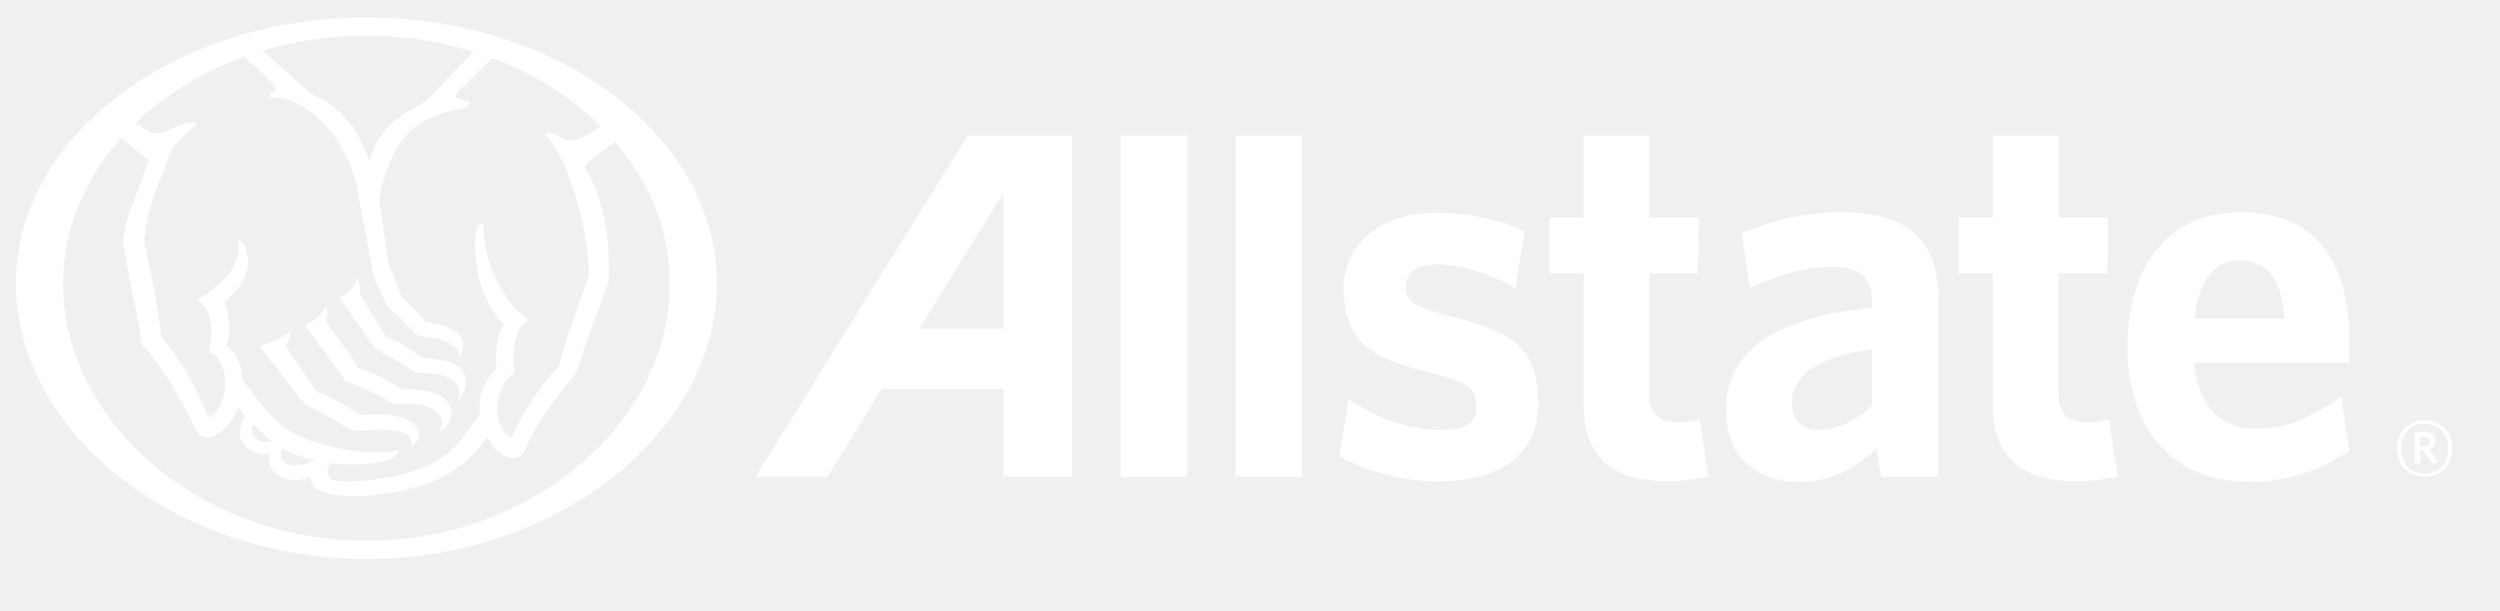
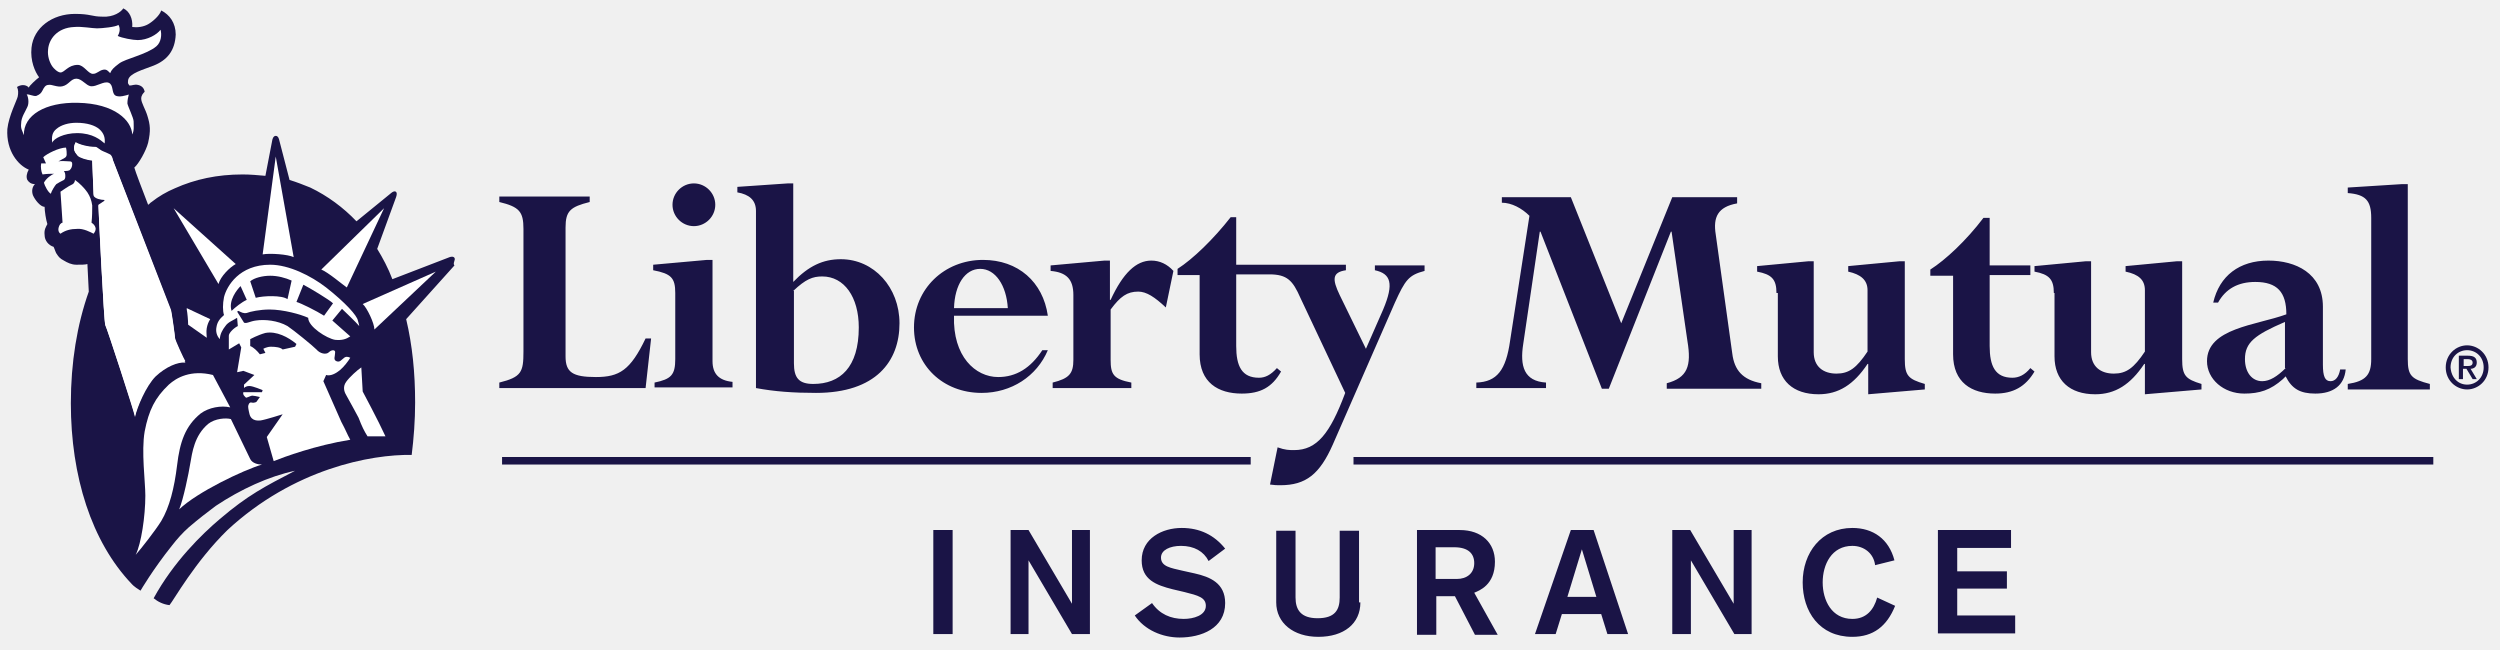
- <svg xmlns="http://www.w3.org/2000/svg" width="127" height="31" viewBox="0 0 127 31" fill="none">
-   <path d="M123.169 24.217C122.347 24.217 121.771 23.644 121.771 22.791C121.771 21.94 122.354 21.356 123.169 21.356C123.995 21.356 124.568 21.934 124.568 22.791C124.565 23.642 123.982 24.217 123.169 24.217ZM123.169 21.523C122.503 21.523 121.974 21.978 121.974 22.791C121.974 23.595 122.503 24.05 123.169 24.05C123.84 24.05 124.37 23.595 124.37 22.791C124.37 21.978 123.835 21.523 123.169 21.523ZM123.583 23.554L123.11 22.878H122.956V23.531H122.683V21.95H123.164C123.498 21.95 123.719 22.114 123.719 22.41C123.719 22.636 123.596 22.785 123.398 22.847L123.856 23.492L123.583 23.554ZM123.162 22.194H122.956V22.662H123.151C123.329 22.662 123.442 22.59 123.442 22.428C123.439 22.274 123.342 22.194 123.162 22.194ZM49.157 6.89L38.377 24.217H42.041C42.041 24.217 44.699 19.904 44.792 19.757H50.977L50.98 24.22H54.458V6.89H49.157ZM50.972 16.687H46.72C46.985 16.266 50.972 9.787 50.972 9.787V16.687ZM56.926 6.89H60.307V24.22H56.926V6.89ZM62.767 6.89H66.143V24.22H62.767V6.89ZM73.583 16.034C71.745 15.554 71.359 15.286 71.408 14.52C71.446 13.826 72.012 13.428 72.958 13.428C74.125 13.428 75.555 13.839 76.783 14.528L76.976 14.638L77.442 11.746L77.331 11.695C76.071 11.119 74.562 10.813 72.958 10.813C71.415 10.813 70.102 11.289 69.256 12.152C68.585 12.841 68.24 13.731 68.258 14.721C68.318 17.392 69.59 18.148 72.608 18.924C74.603 19.415 75.01 19.708 74.994 20.659C74.984 21.513 74.472 21.837 73.117 21.837C71.698 21.837 70.099 21.315 68.711 20.407L68.51 20.274L68.043 23.176L68.143 23.233C69.223 23.827 71.071 24.451 73.017 24.451C74.904 24.451 76.298 24.004 77.159 23.133C77.83 22.449 78.161 21.526 78.146 20.379C78.095 17.508 76.647 16.824 73.583 16.034ZM86.347 21.299L86.172 21.346C85.941 21.41 85.645 21.444 85.244 21.444C84.242 21.444 83.776 20.991 83.776 20.014V13.877H86.254L86.303 11.055H83.779V6.887H80.455V11.055H78.717V13.877H80.455V20.523C80.455 23.156 81.828 24.441 84.663 24.441C85.578 24.441 86.139 24.336 86.635 24.228L86.787 24.199L86.347 21.299ZM93.543 10.785C91.44 10.785 89.854 11.296 88.591 11.793L88.471 11.839L88.905 14.618L89.095 14.536C90.609 13.867 91.892 13.553 93.142 13.553C94.474 13.553 95.101 14.104 95.101 15.291V15.631C90.108 16.145 87.679 17.847 87.679 20.839C87.679 23.05 89.111 24.474 91.332 24.474C92.869 24.474 94.144 23.914 95.322 22.77C95.386 23.153 95.558 24.22 95.558 24.22H98.479V15.199C98.471 12.191 96.908 10.785 93.543 10.785ZM92.373 21.837C91.54 21.837 91.026 21.328 91.026 20.508C91.026 19.05 92.432 18.096 95.096 17.739V20.593C94.27 21.402 93.332 21.837 92.373 21.837ZM107.143 21.299L106.97 21.346C106.739 21.41 106.441 21.444 106.047 21.444C105.042 21.444 104.572 20.991 104.572 20.014V13.877H107.055L107.099 11.055H104.569V6.887H101.24V11.055H99.512V13.877H101.24V20.523C101.24 23.156 102.623 24.441 105.459 24.441C106.371 24.441 106.958 24.333 107.431 24.228L107.58 24.199L107.143 21.299ZM118.732 20.284C117.22 21.333 115.984 21.785 114.585 21.785C112.77 21.785 111.644 20.556 111.451 18.42H119.328L119.362 17.52C119.362 13.06 117.508 10.792 113.845 10.785C112.235 10.78 110.917 11.286 109.924 12.281C108.713 13.484 108.076 15.356 108.076 17.675C108.076 21.873 110.449 24.474 114.254 24.474C116.112 24.474 117.799 23.955 119.267 22.945L119.349 22.891L118.938 20.137L118.732 20.284ZM111.498 16.191C111.649 14.304 112.472 13.219 113.77 13.219C115.518 13.219 115.981 14.795 116.051 16.191H111.498ZM18.613 0.89C8.797 0.89 0.807 6.952 0.807 14.407C0.807 21.857 8.795 28.395 18.613 28.395C28.431 28.395 36.416 21.857 36.416 14.407C36.419 6.952 28.431 0.89 18.613 0.89ZM18.615 27.472C10.116 27.472 3.201 21.374 3.201 14.422C3.201 7.468 10.116 1.812 18.615 1.812C27.117 1.812 34.03 7.468 34.03 14.422C34.03 21.374 27.117 27.472 18.615 27.472Z" fill="white" />
-   <path d="M15.217 20.225L15.523 20.536C15.523 20.538 16.14 20.88 16.14 20.88L16.723 21.199L16.798 21.24L17.227 21.48L17.952 21.875C17.996 21.888 18.083 21.888 18.083 21.888L19.014 21.829C19.549 21.819 20.171 21.829 20.59 22.019C21.05 22.256 20.893 22.683 20.893 22.683C20.893 22.683 21.369 22.343 21.279 21.94C21.233 21.598 20.821 21.148 19.464 21.068C19.037 21.042 18.394 21.102 18.394 21.102H18.335C18.335 21.091 17.726 20.701 17.726 20.701L17.471 20.554C17.435 20.538 16.628 20.112 16.628 20.112C16.628 20.112 16.117 19.911 16.114 19.909C16.114 19.893 15.656 19.253 15.656 19.253L15.489 19.017L15.001 18.312L14.793 18.006C14.78 17.988 14.512 17.574 14.512 17.574C14.536 17.579 14.79 17.189 14.762 16.772C14.726 16.829 14.7 16.842 14.51 17.006C14.317 17.163 13.746 17.42 13.363 17.52L13.191 17.567L14.553 19.356L15.217 20.225V20.225ZM17.453 19.212L17.546 19.33C17.585 19.364 18.16 19.592 18.16 19.592C18.546 19.749 19.073 19.991 19.317 20.14L19.968 20.523C20.019 20.544 20.69 20.495 21.13 20.531C21.683 20.575 22.112 20.783 22.335 21.107C22.636 21.533 22.271 21.991 22.271 21.991C22.351 21.95 22.976 21.554 22.932 20.922C22.891 20.315 22.366 19.747 20.42 19.77C20.42 19.765 19.886 19.454 19.886 19.454L19.729 19.361L18.865 18.919C18.865 18.919 18.163 18.68 18.16 18.68C18.16 18.654 17.996 18.371 17.996 18.371C17.767 17.96 17.451 17.554 17.178 17.194L17.093 17.091C17.093 17.091 16.615 16.43 16.559 16.348C16.71 16.021 16.582 15.551 16.582 15.551C16.582 15.551 16.502 15.708 16.369 15.875C16.235 16.045 15.883 16.325 15.636 16.459L15.505 16.543L17.271 18.955L17.453 19.212V19.212ZM18.25 14.896C18.358 14.507 18.153 14.127 18.153 14.127L18.047 14.374C17.96 14.587 17.726 14.831 17.363 15.065L17.256 15.124L18.682 17.166C18.682 17.168 18.767 17.299 18.767 17.299L19.04 17.667C19.076 17.703 19.636 18.019 19.636 18.019L19.847 18.137L20.49 18.52L21.078 18.914L21.122 18.927L22.001 18.983C22.531 19.027 22.839 19.225 22.999 19.338C23.554 19.739 23.256 20.338 23.256 20.338C23.256 20.338 23.999 19.636 23.51 18.878C23.328 18.616 23.076 18.364 22.335 18.279L21.428 18.153C21.428 18.145 20.939 17.816 20.939 17.816L20.302 17.42L20.137 17.322L19.613 17.094L18.25 14.896V14.896ZM12.317 2.784C12.363 2.831 12.512 2.98 12.512 2.982L13.232 3.64C13.232 3.645 13.643 4.029 13.643 4.029C13.947 4.319 14.019 4.468 14.008 4.527C13.996 4.584 13.939 4.61 13.885 4.64C13.831 4.671 13.746 4.692 13.746 4.692L13.713 4.964L13.883 4.957C14.831 4.933 15.723 5.576 16.302 6.121C17.304 7.078 18.063 8.628 18.23 10.075L19.014 14.152L19.31 14.78L19.366 14.908L19.495 15.176C19.605 15.441 19.777 15.677 19.793 15.693C19.811 15.71 20.199 16.019 20.199 16.019L20.765 16.597L20.932 16.777L21.202 17.047C21.222 17.063 22.022 17.166 22.022 17.166C23.413 17.397 23.351 18.168 23.351 18.168C23.351 18.168 24.179 16.898 22.204 16.453C22.204 16.453 21.582 16.335 21.569 16.335V16.333C21.569 16.317 21.348 16.016 21.348 16.016C21.323 15.988 21.274 15.934 21.274 15.934C21.261 15.919 20.672 15.338 20.672 15.338L20.402 15.081C20.402 15.075 20.155 14.42 20.155 14.42L19.806 13.574C19.716 13.314 19.659 12.898 19.579 12.325C19.574 12.302 19.518 11.911 19.518 11.911L19.258 10.201C19.261 10.173 19.317 9.867 19.317 9.867C19.43 9.227 19.669 8.517 20.032 7.756C20.466 6.844 21.361 6.242 21.374 6.237C22.042 5.823 23.022 5.594 23.549 5.494C23.75 5.473 23.814 5.355 23.85 5.237L23.873 5.167L23.806 5.157C23.515 5.103 23.179 5.005 23.153 4.951C23.148 4.941 23.143 4.918 23.143 4.9C23.143 4.849 23.181 4.766 23.251 4.661C23.253 4.661 23.68 4.25 23.68 4.25L23.929 4.003C23.929 4.003 24.973 2.992 25.112 2.859L24.143 2.532C24.014 2.663 23.071 3.643 23.071 3.643C22.361 4.404 21.562 5.265 21.194 5.417C20.294 5.784 19.371 6.664 19.006 7.507C19.006 7.509 18.847 7.923 18.759 8.15C18.487 7.363 18.145 6.712 17.68 6.144C17.171 5.535 16.549 5.077 15.775 4.764C15.356 4.365 13.975 3.103 13.227 2.489L12.317 2.784V2.784ZM16.001 23.364C14.733 24.009 14.032 23.449 14.34 22.77C14.754 23.048 15.394 23.251 16.001 23.364ZM13.826 22.4C12.962 22.636 12.643 22.03 12.847 21.536C13.011 21.726 13.62 22.274 13.826 22.4ZM6.062 6.946C6.129 6.993 6.299 7.116 6.299 7.116C6.322 7.132 7.394 8.021 7.553 8.155C7.527 8.224 7.085 9.445 7.085 9.445C6.682 10.463 6.275 11.489 6.252 12.299L6.26 12.43C6.263 12.448 6.61 14.263 6.61 14.263L6.635 14.397C6.831 15.351 7.052 16.435 7.144 17.214C7.165 17.436 7.219 17.569 7.304 17.621C7.833 18.171 8.697 19.289 9.741 21.423C9.772 21.48 9.787 21.513 9.803 21.536C9.903 21.829 10.029 22.027 10.178 22.122C10.368 22.24 10.731 22.248 10.967 22.122C11.502 21.773 11.88 21.282 12.114 20.688C12.196 20.785 12.417 21.076 12.453 21.117C11.553 22.675 13.145 23.251 13.708 23.03C13.381 23.973 14.587 24.732 15.721 24.228C15.867 24.84 16.353 25.02 16.816 25.107C17.276 25.2 17.901 25.248 18.924 25.156C20.461 25.03 21.857 24.559 22.418 24.269C23.603 23.665 24.248 22.896 24.629 22.356C24.634 22.343 24.703 22.261 24.75 22.197C24.875 22.42 25.007 22.629 25.156 22.788C25.534 23.158 25.888 23.323 26.179 23.271C26.385 23.233 26.547 23.107 26.654 22.87C27.181 21.603 28.331 20.04 29.23 18.993C29.23 18.991 29.315 18.826 29.315 18.826C29.513 18.083 30.213 16.243 30.585 15.248L30.85 14.533C30.85 14.528 30.902 14.361 30.902 14.361C30.92 14.075 30.93 13.79 30.93 13.51C30.93 12.229 30.745 11.006 30.392 9.972C30.22 9.448 30.046 9.132 29.881 8.823L29.691 8.476C29.948 8.096 30.693 7.592 31.292 7.188C31.292 7.188 31.326 7.168 31.339 7.162L30.603 6.358C30.557 6.389 30.089 6.712 30.089 6.712C29.554 7.078 29.015 7.224 28.678 7.09C28.629 7.072 28.184 6.82 28.184 6.82C28.159 6.802 28.079 6.766 28.079 6.766C28.063 6.764 27.927 6.746 27.927 6.746C27.909 6.746 27.763 6.779 27.763 6.779L27.665 6.802L27.817 6.977C28.13 7.35 28.292 7.669 28.518 8.103C28.523 8.114 28.655 8.358 28.655 8.358L28.783 8.659L28.809 8.72L28.979 9.157L29.009 9.25L29.102 9.502L29.457 10.746C29.758 12.014 29.909 13.057 29.917 13.949C29.917 13.962 29.904 14.052 29.904 14.052C29.901 14.057 29.488 15.225 29.488 15.225C29.058 16.438 28.521 17.947 28.4 18.569L28.374 18.644C27.225 19.842 26.41 21.256 26.063 22.099C26.009 22.21 25.971 22.225 25.955 22.228C25.901 22.238 25.768 22.114 25.696 22.048C25.408 21.788 25.235 21.248 25.256 20.675C25.284 19.976 25.585 19.351 26.089 18.957C26.171 18.896 26.14 18.78 26.122 18.713C25.983 17.916 26.207 16.695 26.701 16.348L26.827 16.256L26.703 16.16C25.294 15.068 24.606 13.05 24.546 11.543L24.539 11.345L24.32 11.438C24.294 11.458 24.212 11.587 24.212 11.587C24.156 11.88 24.133 12.178 24.133 12.466C24.133 13.24 24.282 13.916 24.343 14.158C24.539 14.991 24.95 15.759 25.554 16.453L25.58 16.484C25.318 16.813 25.202 17.616 25.202 18.233C25.202 18.423 25.212 18.585 25.235 18.718C24.577 19.287 24.395 20.009 24.359 20.52C24.359 20.52 24.379 21.066 24.379 21.071C24.372 21.058 24.058 21.477 24.058 21.477L23.996 21.567C23.372 22.428 22.932 23.03 21.886 23.567C20.744 24.158 18.538 24.567 17.104 24.426C16.577 24.366 16.633 23.893 16.633 23.87C16.633 23.806 16.657 23.737 16.705 23.675C16.705 23.675 16.811 23.562 16.842 23.528C18.199 23.683 19.492 23.518 20.029 23.233C20.053 23.212 20.217 22.965 20.217 22.965L20.281 22.85L20.15 22.881C18.996 23.171 16.705 22.791 15.492 22.276C14.145 21.701 13.733 21.155 12.63 19.7L12.322 19.297C12.312 18.891 12.201 18.477 12.006 18.127C11.821 17.801 11.576 17.592 11.505 17.536C11.587 17.291 11.636 16.952 11.636 16.592C11.636 16.104 11.546 15.61 11.376 15.335C12.196 14.695 12.61 14.037 12.6 13.281C12.592 12.924 12.397 12.379 12.397 12.379L12.083 12.232L12.104 12.44C12.229 13.718 11.039 14.546 10.25 15.099C10.25 15.101 10.018 15.258 10.018 15.258L10.17 15.353C10.787 15.739 10.797 17.037 10.656 17.767L10.648 17.808L10.682 17.867L10.718 17.885C10.713 17.883 11.014 18.125 11.014 18.125C11.636 18.96 11.584 20.253 10.9 21.017C10.761 21.161 10.687 21.179 10.648 21.176C10.546 21.155 10.466 20.916 10.443 20.837C10.438 20.826 10.25 20.436 10.25 20.436C9.713 19.315 9.26 18.374 8.214 17.124C8.214 17.122 8.188 17.024 8.188 17.024C7.985 15.386 7.73 14.173 7.481 13.003L7.345 12.368C7.345 12.366 7.329 12.204 7.329 12.204C7.404 10.96 7.79 9.983 8.24 8.851L8.512 8.144L8.738 7.605C8.741 7.605 8.779 7.525 8.779 7.525C9.044 7.147 9.402 6.787 9.833 6.455L10.026 6.311L9.774 6.206C9.774 6.206 9.286 6.26 8.795 6.502L8.707 6.543C8.348 6.71 7.936 6.841 7.625 6.72C7.625 6.72 6.8 6.229 6.759 6.206L6.062 6.946V6.946Z" fill="white" />
+ <svg xmlns="http://www.w3.org/2000/svg" width="154" height="40" viewBox="0 0 154 40" fill="none">
+   <path d="M34.838 21.953C34.838 22.929 35.263 23.226 36.708 23.226C38.153 23.226 38.833 22.802 39.768 20.849H40.108L39.768 23.905H30.758V23.566C32.118 23.226 32.245 22.929 32.245 21.656V14.1C32.245 13.039 31.99 12.742 30.758 12.444V12.105H36.325V12.444C35.135 12.742 34.838 12.996 34.838 14.015V21.953ZM43.891 22.25C43.891 23.014 44.273 23.438 45.123 23.523V23.863H40.321V23.566C41.341 23.354 41.596 23.099 41.596 22.122V18.047C41.596 17.114 41.341 16.859 40.236 16.647V16.307L43.551 16.01H43.891V22.25ZM42.743 11.298C43.466 11.298 44.061 11.893 44.061 12.614C44.061 13.336 43.466 13.93 42.743 13.93C42.021 13.93 41.426 13.336 41.426 12.614C41.426 11.893 42.021 11.298 42.743 11.298ZM48.864 17.92C49.629 17.198 50.054 17.029 50.649 17.029C52.009 17.029 52.901 18.302 52.901 20.17C52.901 22.632 51.754 23.651 50.096 23.651C49.204 23.651 48.906 23.269 48.906 22.377V17.92H48.864ZM48.864 11.298H48.523L45.421 11.511V11.85C46.143 11.977 46.568 12.317 46.568 12.996V23.905C47.716 24.118 48.864 24.203 50.266 24.203C53.964 24.203 55.409 22.25 55.409 19.915C55.409 17.708 53.836 15.967 51.796 15.967C50.691 15.967 49.799 16.392 48.864 17.368V11.298ZM58.767 18.981C58.809 17.538 59.447 16.562 60.382 16.562C61.317 16.562 61.997 17.581 62.082 18.981H58.767ZM64.547 19.448C64.249 17.368 62.719 16.01 60.552 16.01C58.172 16.01 56.301 17.793 56.301 20.17C56.301 22.505 58.087 24.203 60.467 24.203C62.294 24.203 63.867 23.184 64.547 21.571H64.207C63.484 22.674 62.592 23.226 61.487 23.226C60.084 23.226 58.682 21.953 58.767 19.448H64.547ZM71.815 18.939C71.135 18.302 70.625 17.963 70.115 17.963C69.435 17.963 69.01 18.26 68.415 19.066V22.165C68.415 23.056 68.585 23.354 69.69 23.566V23.905H64.844V23.566C65.865 23.311 66.12 23.014 66.12 22.165V18.175C66.12 17.198 65.695 16.774 64.717 16.689V16.35L68.032 16.052H68.372V18.472H68.415C69.18 16.817 69.987 16.052 70.922 16.052C71.432 16.052 71.9 16.265 72.282 16.689L71.815 18.939ZM84.693 16.307V16.647C85.671 16.859 85.883 17.453 85.203 19.066L84.141 21.486L82.525 18.175C82.058 17.198 82.058 16.774 82.908 16.647V16.307H76.15V13.378H75.81C74.748 14.737 73.472 15.967 72.537 16.562V16.944H73.897V21.825C73.897 23.566 75.045 24.245 76.49 24.245C77.638 24.245 78.36 23.863 78.913 22.887L78.658 22.674C78.275 23.099 77.935 23.269 77.553 23.269C76.49 23.269 76.15 22.547 76.15 21.316V16.901H78.19C79.295 16.901 79.635 17.283 80.103 18.345L82.865 24.203C81.93 26.707 81.123 27.726 79.72 27.726C79.423 27.726 79.168 27.726 78.7 27.556L78.233 29.848C78.53 29.89 78.658 29.89 78.87 29.89C80.443 29.89 81.293 29.211 82.1 27.386L85.926 18.642C86.563 17.241 86.776 16.944 87.753 16.689V16.35H84.693V16.307ZM106.709 21.783C106.837 22.802 107.347 23.396 108.494 23.608V23.948H102.672V23.608C103.947 23.269 104.202 22.547 103.947 21.019L102.969 14.27H102.927L99.101 23.948H98.676L94.894 14.27H94.851L93.831 21.189C93.619 22.547 93.874 23.481 95.234 23.566V23.905H90.941V23.566C92.216 23.523 92.769 22.802 93.024 20.976L94.214 13.293C93.746 12.826 93.109 12.487 92.514 12.487V12.147H96.764L99.867 19.915L103.012 12.147H107.007V12.529C105.817 12.742 105.519 13.378 105.689 14.439L106.709 21.783ZM109.43 18.047C109.43 17.198 109.132 16.901 108.239 16.732V16.392L111.385 16.095H111.725V21.698C111.725 22.589 112.32 23.014 113.127 23.014C113.892 23.014 114.36 22.674 115.04 21.656V17.878C115.04 17.241 114.615 16.901 113.85 16.732V16.392L116.995 16.095H117.335V22.122C117.335 23.141 117.548 23.354 118.568 23.651V23.99L115.082 24.287V22.42H115.04C114.19 23.693 113.255 24.287 112.022 24.287C110.45 24.287 109.515 23.438 109.515 21.953V18.047H109.43ZM120.268 16.986H118.908V16.604C119.843 16.01 121.118 14.822 122.18 13.421H122.563V16.35H125.07V16.944H122.563V21.316C122.563 22.547 122.903 23.269 123.965 23.269C124.348 23.269 124.73 23.099 125.07 22.674L125.325 22.887C124.773 23.82 124.008 24.245 122.903 24.245C121.458 24.245 120.31 23.566 120.31 21.825V16.986H120.268ZM126.516 18.047C126.516 17.198 126.218 16.901 125.325 16.732V16.392L128.471 16.095H128.811V21.698C128.811 22.589 129.406 23.014 130.213 23.014C130.978 23.014 131.446 22.674 132.126 21.656V17.878C132.126 17.241 131.743 16.901 130.936 16.732V16.392L134.081 16.095H134.421V22.122C134.421 23.141 134.633 23.354 135.611 23.651V23.99L132.126 24.287V22.42H132.083C131.233 23.693 130.298 24.287 129.066 24.287C127.493 24.287 126.558 23.438 126.558 21.953V18.047H126.516ZM140.796 22.674C140.286 23.184 139.819 23.481 139.351 23.481C138.714 23.481 138.289 22.929 138.289 22.122C138.289 21.104 138.884 20.637 140.754 19.83V22.674H140.796ZM143.091 18.896C143.091 16.817 141.391 16.052 139.734 16.052C137.949 16.052 136.716 16.986 136.334 18.642H136.631C137.099 17.793 137.864 17.368 138.926 17.368C140.286 17.368 140.839 18.005 140.839 19.363C138.969 20.043 135.951 20.212 135.951 22.25C135.951 23.354 136.971 24.245 138.246 24.245C139.181 24.245 139.861 24.033 140.626 23.354L140.796 23.184C141.179 23.948 141.689 24.245 142.624 24.245C143.729 24.245 144.409 23.735 144.494 22.759H144.154C144.069 23.226 143.857 23.481 143.559 23.481C143.219 23.481 143.091 23.184 143.091 22.462V18.896ZM146.067 13.421C146.067 12.36 145.727 11.977 144.622 11.893V11.553L147.979 11.341H148.319V22.122C148.319 23.141 148.532 23.354 149.679 23.651V23.99H144.622V23.651C145.727 23.481 146.067 23.099 146.067 22.122V13.421ZM27.995 15.883C27.91 15.755 27.697 15.84 27.697 15.84L24.17 17.198C23.915 16.519 23.575 15.883 23.235 15.331L24.382 12.19C24.382 12.19 24.51 11.893 24.382 11.808C24.255 11.723 24.042 11.935 24.042 11.935L21.959 13.633C21.152 12.784 20.174 12.062 19.112 11.553C18.687 11.383 18.262 11.213 17.837 11.086L17.199 8.624C17.199 8.624 17.157 8.369 16.987 8.369C16.817 8.369 16.774 8.624 16.774 8.624L16.349 10.831C15.882 10.789 15.414 10.746 14.947 10.746C13.374 10.746 12.014 11.044 10.781 11.595C10.271 11.808 9.761 12.105 9.336 12.444C9.251 12.487 9.209 12.572 9.124 12.614C8.699 11.511 8.359 10.619 8.274 10.322C8.529 10.11 8.996 9.303 9.124 8.794C9.294 8.03 9.251 7.69 9.081 7.138C8.954 6.714 8.699 6.332 8.699 6.077C8.699 5.865 8.826 5.738 8.911 5.653C8.869 5.398 8.699 5.271 8.486 5.228C8.274 5.186 8.146 5.271 7.976 5.271C7.934 5.186 7.849 5.186 7.891 4.931C7.976 4.507 8.826 4.294 9.464 4.04C10.314 3.7 10.781 3.106 10.824 2.13C10.824 1.408 10.441 0.899 9.931 0.644C9.846 0.941 9.421 1.323 9.124 1.493C8.826 1.663 8.444 1.705 8.146 1.663C8.189 1.153 7.976 0.686 7.594 0.516C7.466 0.729 6.999 1.068 6.319 1.026C5.639 1.026 5.596 0.856 4.619 0.856C3.216 0.856 2.068 1.705 1.941 2.936C1.856 3.743 2.153 4.422 2.408 4.761C2.238 4.889 1.813 5.271 1.771 5.398C1.686 5.271 1.388 5.143 1.048 5.356C1.133 5.525 1.133 5.738 1.091 5.95C1.048 6.162 0.538 7.138 0.453 7.945C0.368 9.303 1.133 10.195 1.771 10.449C1.643 10.662 1.601 10.916 1.686 11.086C1.771 11.213 1.898 11.341 2.153 11.341C1.983 11.511 1.941 11.765 2.026 12.02C2.153 12.317 2.493 12.742 2.748 12.742C2.748 12.996 2.833 13.548 2.918 13.803C2.833 13.973 2.706 14.142 2.748 14.482C2.748 14.822 3.003 15.119 3.301 15.204C3.386 15.373 3.428 15.585 3.513 15.67C3.598 15.798 3.683 15.925 3.938 16.052C4.151 16.18 4.406 16.307 4.704 16.307C5.001 16.307 5.256 16.307 5.384 16.265C5.384 16.35 5.426 17.114 5.469 17.963C4.746 20 4.364 22.335 4.364 24.839C4.364 29.339 5.639 33.371 8.104 35.961C8.104 35.961 8.231 36.13 8.656 36.385C8.656 36.385 9.421 35.069 10.611 33.584C10.909 33.201 11.249 32.819 11.631 32.48C12.226 31.97 12.779 31.546 13.289 31.164C14.819 30.145 16.562 29.339 18.177 28.999C16.307 29.975 15.287 30.485 13.544 31.97C12.439 32.904 10.696 34.602 9.464 36.852C9.719 37.064 10.059 37.234 10.441 37.276C10.696 36.979 12.014 34.602 14.012 32.65C18.092 28.872 22.852 27.98 25.36 28.023C25.487 27.004 25.572 25.9 25.572 24.797C25.572 22.971 25.402 21.273 25.02 19.66L27.995 16.35C27.867 16.222 28.08 16.01 27.995 15.883Z" fill="#1A1446" />
+   <path d="M5.766 14.397C5.596 14.312 5.128 14.057 4.746 14.1C4.363 14.1 4.023 14.185 3.726 14.397C3.598 14.312 3.556 14.142 3.641 13.93C3.726 13.718 3.853 13.718 3.853 13.718L3.726 11.808C3.726 11.808 4.278 11.426 4.406 11.383C4.533 11.341 4.618 11.213 4.618 11.086C4.873 11.256 5.213 11.595 5.383 11.85C5.553 12.105 5.638 12.359 5.681 12.657C5.681 12.954 5.681 13.336 5.638 13.718C5.766 13.803 5.851 13.888 5.893 14.057C5.893 14.227 5.851 14.27 5.766 14.397ZM23.064 20.297C23.064 19.915 22.597 18.939 22.342 18.727L26.847 16.732L23.064 20.297ZM10.696 12.826L14.521 16.265C14.139 16.477 13.586 17.029 13.459 17.496L10.696 12.826ZM12.949 19.66C12.821 19.873 12.779 20 12.736 20.212C12.694 20.467 12.736 20.594 12.736 20.807L11.589 20C11.589 19.745 11.546 19.278 11.504 19.066V18.981L12.949 19.66Z" fill="white" />
+   <path d="M6.488 20C6.403 19.873 6.063 12.869 6.063 12.614L6.446 12.359V12.274C6.191 12.274 5.851 12.147 5.766 11.977L5.681 9.855C5.298 9.813 4.916 9.685 4.788 9.558C4.618 9.388 4.448 9.176 4.661 8.751C4.831 8.879 5.383 9.048 5.893 9.048C5.978 9.048 6.191 9.261 6.318 9.303C6.446 9.346 6.701 9.473 6.786 9.515C6.871 9.558 6.956 9.77 6.956 9.855C6.998 9.94 10.483 18.981 10.526 19.066C10.569 19.151 10.781 20.679 10.781 20.807C10.781 20.934 11.334 22.122 11.419 22.25C10.951 22.25 10.186 22.505 9.591 23.099C8.996 23.693 8.443 25.009 8.316 25.603C8.273 25.349 6.573 20.127 6.488 20ZM10.909 28.659C10.739 30.06 10.441 31.249 9.931 32.098C9.591 32.65 8.698 33.796 8.358 34.178C8.698 33.498 8.953 31.801 8.953 30.527C8.953 29.678 8.698 27.811 8.911 26.579C9.166 25.264 9.548 24.5 10.399 23.693C10.866 23.268 11.759 22.759 13.119 23.099L14.181 25.094C13.629 24.966 12.864 25.094 12.354 25.476C11.419 26.24 11.079 27.216 10.909 28.659Z" fill="white" />
+   <path d="M11.036 31.376C11.291 30.782 11.631 29.126 11.716 28.575C11.844 27.853 11.971 26.834 12.821 26.113C13.246 25.773 13.926 25.731 14.224 25.816L15.414 28.277C15.541 28.532 15.881 28.617 16.136 28.617C14.989 28.957 12.141 30.315 11.036 31.376ZM21.322 23.523C21.109 23.82 21.194 24.117 21.322 24.33C21.449 24.542 22.087 25.731 22.087 25.731C22.299 26.282 22.427 26.537 22.639 26.877H23.744C23.319 25.943 22.342 24.117 22.342 24.117L22.257 22.632C22.002 22.802 21.534 23.226 21.322 23.523ZM16.179 15.67C16.646 15.585 17.751 15.67 18.091 15.84L16.986 9.643L16.179 15.67ZM6.956 9.897C6.913 9.813 6.871 9.6 6.786 9.558C6.658 9.515 6.446 9.388 6.318 9.346C6.191 9.303 5.978 9.091 5.893 9.091C5.426 9.091 4.873 8.921 4.661 8.794C4.448 9.176 4.618 9.388 4.788 9.6C4.916 9.728 5.341 9.855 5.681 9.897L5.766 12.062C5.851 12.232 6.191 12.317 6.446 12.317V12.402L6.063 12.657C6.063 12.911 6.403 19.915 6.488 20.043C6.573 20.17 8.273 25.391 8.316 25.688C8.443 25.094 8.996 23.778 9.591 23.184C10.229 22.589 10.951 22.292 11.419 22.335C11.334 22.207 10.781 21.019 10.781 20.892C10.781 20.764 10.569 19.279 10.526 19.151C10.483 19.024 6.998 10.025 6.956 9.897Z" fill="white" />
+   <path d="M4.746 8.2C5.723 8.2 6.191 8.624 6.446 8.836C6.488 8.497 6.403 8.2 6.106 7.945C5.851 7.733 5.383 7.563 4.703 7.563C4.236 7.563 3.768 7.69 3.471 7.945C3.216 8.157 3.173 8.412 3.216 8.794C3.301 8.539 3.938 8.2 4.746 8.2ZM2.961 3.063C2.918 3.445 3.046 3.827 3.216 4.082C3.301 4.209 3.556 4.464 3.726 4.464C3.981 4.464 4.193 3.997 4.788 3.997C5.171 3.997 5.426 4.549 5.723 4.549C5.978 4.549 6.106 4.337 6.361 4.294C6.573 4.252 6.658 4.379 6.786 4.507C6.871 4.294 6.998 4.167 7.338 3.912C7.721 3.615 9.038 3.36 9.634 2.851C9.931 2.596 9.974 2.129 9.889 1.832C9.676 2.129 9.081 2.469 8.486 2.469C8.188 2.469 7.508 2.342 7.253 2.214C7.381 2.002 7.423 1.747 7.296 1.535C7.126 1.663 6.276 1.747 5.978 1.747C5.681 1.747 5.043 1.62 4.576 1.663C3.513 1.705 3.003 2.427 2.961 3.063Z" fill="white" />
+   <path d="M4.788 6.332C7.083 6.374 8.104 7.435 8.146 8.284C8.274 8.03 8.231 7.775 8.231 7.478C8.231 7.266 7.891 6.587 7.848 6.374C7.848 6.162 7.891 5.992 7.934 5.822C7.806 5.865 7.296 6.035 7.083 5.865C6.871 5.695 6.998 5.228 6.701 5.101C6.403 4.973 5.936 5.356 5.596 5.313C5.298 5.271 5.043 4.846 4.703 4.846C4.363 4.846 4.236 5.228 3.853 5.313C3.556 5.398 3.173 5.186 3.003 5.228C2.791 5.228 2.706 5.398 2.621 5.568C2.536 5.738 2.451 5.822 2.238 5.907C2.068 5.95 1.771 5.78 1.643 5.822C1.728 5.907 1.813 6.332 1.686 6.587C1.558 6.884 1.303 7.223 1.303 7.605C1.261 7.945 1.388 8.072 1.473 8.327C1.431 7.096 2.791 6.289 4.788 6.332ZM3.343 10.704C3.173 10.746 2.833 11.001 2.706 11.256C2.748 11.426 2.961 11.85 3.131 11.935C3.173 11.765 3.386 11.426 3.471 11.341C3.598 11.256 3.768 11.171 3.853 11.128C3.981 11.086 4.023 11.001 4.023 10.874C4.023 10.746 4.023 10.662 3.938 10.534C4.066 10.534 4.278 10.534 4.321 10.449C4.406 10.364 4.448 10.237 4.448 10.11C4.448 9.982 4.406 9.94 4.278 9.94C4.151 9.94 3.768 9.897 3.598 9.94C3.598 9.94 3.896 9.77 3.981 9.728C4.066 9.685 4.108 9.6 4.108 9.515C4.108 9.431 4.108 9.261 4.066 9.091C3.641 9.091 2.876 9.473 2.663 9.685L2.833 10.067H2.536C2.493 10.28 2.536 10.577 2.621 10.746C2.876 10.704 3.173 10.704 3.343 10.704ZM22.044 19.745C22.002 19.448 21.279 18.642 20.089 17.708C19.154 16.986 17.794 16.307 16.646 16.307C14.734 16.307 13.969 17.623 13.799 18.302C13.714 18.727 13.714 19.151 13.799 19.406C13.501 19.66 13.374 19.873 13.331 20.17C13.289 20.382 13.331 20.679 13.544 20.891C13.544 20.594 13.714 20.297 13.884 20.085C14.054 19.83 14.351 19.745 14.606 19.576L14.649 20.085C14.394 20.212 14.096 20.509 14.096 20.679V21.528L14.734 21.146L14.861 21.401L14.606 22.929L14.989 22.844L15.669 23.099L15.031 23.693V23.905C15.031 23.905 15.116 23.778 15.371 23.778C15.584 23.778 16.179 24.033 16.179 24.033L16.137 24.16H14.989C14.946 24.33 15.074 24.415 15.159 24.5C15.329 24.457 15.456 24.372 15.541 24.372C15.626 24.372 15.839 24.415 16.009 24.457L15.796 24.754C15.796 24.754 15.669 24.839 15.499 24.797C15.371 24.754 15.286 24.924 15.286 25.051C15.286 25.179 15.371 25.518 15.371 25.518C15.499 25.985 15.966 25.9 16.052 25.9C16.349 25.858 17.412 25.518 17.412 25.518L16.434 26.919L16.859 28.405C17.497 28.15 19.452 27.428 21.577 27.089C21.364 26.707 21.322 26.537 21.024 25.985L19.919 23.481L20.089 23.099C20.344 23.184 20.684 23.014 20.939 22.802C21.194 22.589 21.449 22.25 21.577 22.038C21.407 21.953 21.279 21.953 21.152 22.08C21.024 22.165 20.939 22.335 20.727 22.25C20.514 22.165 20.642 21.953 20.642 21.74C20.684 21.528 20.429 21.528 20.259 21.698C20.089 21.868 19.707 21.783 19.494 21.528C19.239 21.273 18.092 20.34 17.709 20.085C17.114 19.745 16.306 19.66 15.754 19.745C15.414 19.788 15.159 19.958 15.031 19.873L14.606 19.194L14.691 19.151C14.861 19.236 14.989 19.321 15.201 19.278C15.414 19.194 16.009 19.066 16.604 19.066C17.454 19.066 18.517 19.363 18.984 19.576C18.984 20.127 20.132 20.849 20.642 20.934C21.067 20.976 21.322 20.892 21.577 20.722L20.472 19.745L21.067 19.024C21.067 19.024 22.002 19.915 22.129 20.085C22.129 20.043 22.087 19.873 22.044 19.745ZM15.414 20.891C15.414 20.891 15.882 20.637 16.349 20.509C17.029 20.382 17.752 20.764 18.262 21.189L18.177 21.358L17.412 21.528C17.284 21.401 16.986 21.358 16.689 21.358C16.434 21.358 16.221 21.486 16.221 21.486L16.349 21.74L16.009 21.825C15.839 21.613 15.627 21.401 15.414 21.316V20.891ZM14.266 19.151C14.054 18.514 14.606 17.835 14.819 17.623L15.201 18.472C14.904 18.599 14.479 18.939 14.266 19.151ZM17.709 18.43C17.369 18.175 16.221 18.217 15.754 18.345L15.414 17.326C15.669 17.114 16.179 16.986 16.646 16.986C17.114 16.986 17.582 17.114 17.964 17.283L17.709 18.43ZM19.962 19.448C19.494 19.151 18.559 18.684 18.262 18.599L18.687 17.538C19.027 17.708 20.302 18.472 20.514 18.684L19.962 19.448ZM19.792 16.604C20.217 16.774 21.109 17.538 21.364 17.708L23.659 12.826L19.792 16.604Z" fill="white" />
+   <path d="M151.974 21.273C152.654 21.273 153.292 21.825 153.292 22.632C153.292 23.438 152.654 23.99 151.974 23.99C151.294 23.99 150.657 23.438 150.657 22.632C150.657 21.825 151.294 21.273 151.974 21.273ZM151.974 23.693C152.527 23.693 152.994 23.269 152.994 22.632C152.994 21.995 152.527 21.571 151.974 21.571C151.422 21.571 150.954 21.995 150.954 22.632C150.997 23.269 151.422 23.693 151.974 23.693ZM151.464 21.91H152.017C152.399 21.91 152.569 22.038 152.569 22.335C152.569 22.589 152.399 22.717 152.187 22.717L152.569 23.353H152.314L151.932 22.717H151.719V23.353H151.464V21.91ZM151.762 22.547H152.017C152.187 22.547 152.314 22.505 152.314 22.335C152.314 22.165 152.144 22.122 152.017 22.122H151.762V22.547ZM30.927 28.15H77.043V28.617H30.927V28.15ZM83.376 28.15H149.892V28.617H83.376V28.15ZM57.492 32.65H58.682V39.059H57.492V32.65ZM62.252 32.65H63.357L66.034 37.191V32.65H67.139V39.059H66.034L63.357 34.517V39.059H62.252V32.65ZM70.965 37.149C71.432 37.828 72.112 38.125 72.92 38.125C73.515 38.125 74.28 37.913 74.28 37.319C74.28 36.809 73.812 36.682 72.962 36.47L72.24 36.3C71.22 36.045 70.327 35.706 70.327 34.517C70.327 33.159 71.602 32.522 72.792 32.522C73.897 32.522 74.79 32.947 75.47 33.796L74.45 34.56C74.152 33.965 73.557 33.626 72.75 33.626C72.07 33.626 71.517 33.88 71.517 34.347C71.517 34.899 72.112 34.984 72.835 35.154L73.6 35.324C74.535 35.536 75.47 35.918 75.47 37.149C75.47 38.72 73.982 39.271 72.665 39.271C71.602 39.271 70.497 38.804 69.902 37.913L70.965 37.149ZM83.8 37.107C83.8 38.422 82.78 39.229 81.208 39.229C79.678 39.229 78.615 38.38 78.615 37.107V32.692H79.805V36.809C79.805 37.574 80.145 38.083 81.165 38.083C82.228 38.083 82.525 37.574 82.525 36.809V32.692H83.716V37.107H83.8ZM87.243 32.65H89.921C91.281 32.65 92.088 33.456 92.088 34.602C92.088 36.045 91.111 36.385 90.813 36.512L92.258 39.102H90.856L89.623 36.724H88.476V39.102H87.286V32.65H87.243ZM88.433 35.663H89.751C90.346 35.663 90.813 35.324 90.813 34.687C90.813 34.093 90.431 33.711 89.581 33.711H88.433V35.663ZM96.764 32.65H98.166L100.291 39.059H99.016L98.634 37.828H96.211L95.829 39.059H94.554L96.764 32.65ZM97.444 33.838L96.551 36.767H98.336L97.444 33.838ZM103.012 32.65H104.117L106.794 37.191V32.65H107.899V39.059H106.837L104.159 34.517V39.059H103.012V32.65ZM115.507 34.814C115.422 34.093 114.827 33.626 114.105 33.626C112.83 33.626 112.277 34.772 112.277 35.876C112.277 36.979 112.83 38.125 114.105 38.125C114.955 38.125 115.422 37.574 115.635 36.809L116.74 37.319C116.23 38.592 115.38 39.229 114.105 39.229C112.065 39.229 111.045 37.658 111.045 35.876C111.045 34.05 112.192 32.522 114.105 32.522C115.38 32.522 116.357 33.201 116.697 34.517L115.507 34.814ZM119.333 32.65H123.88V33.753H120.565V35.196H123.625V36.258H120.565V37.913H124.135V39.017H119.375V32.65H119.333Z" fill="#1A1446" />
</svg>
